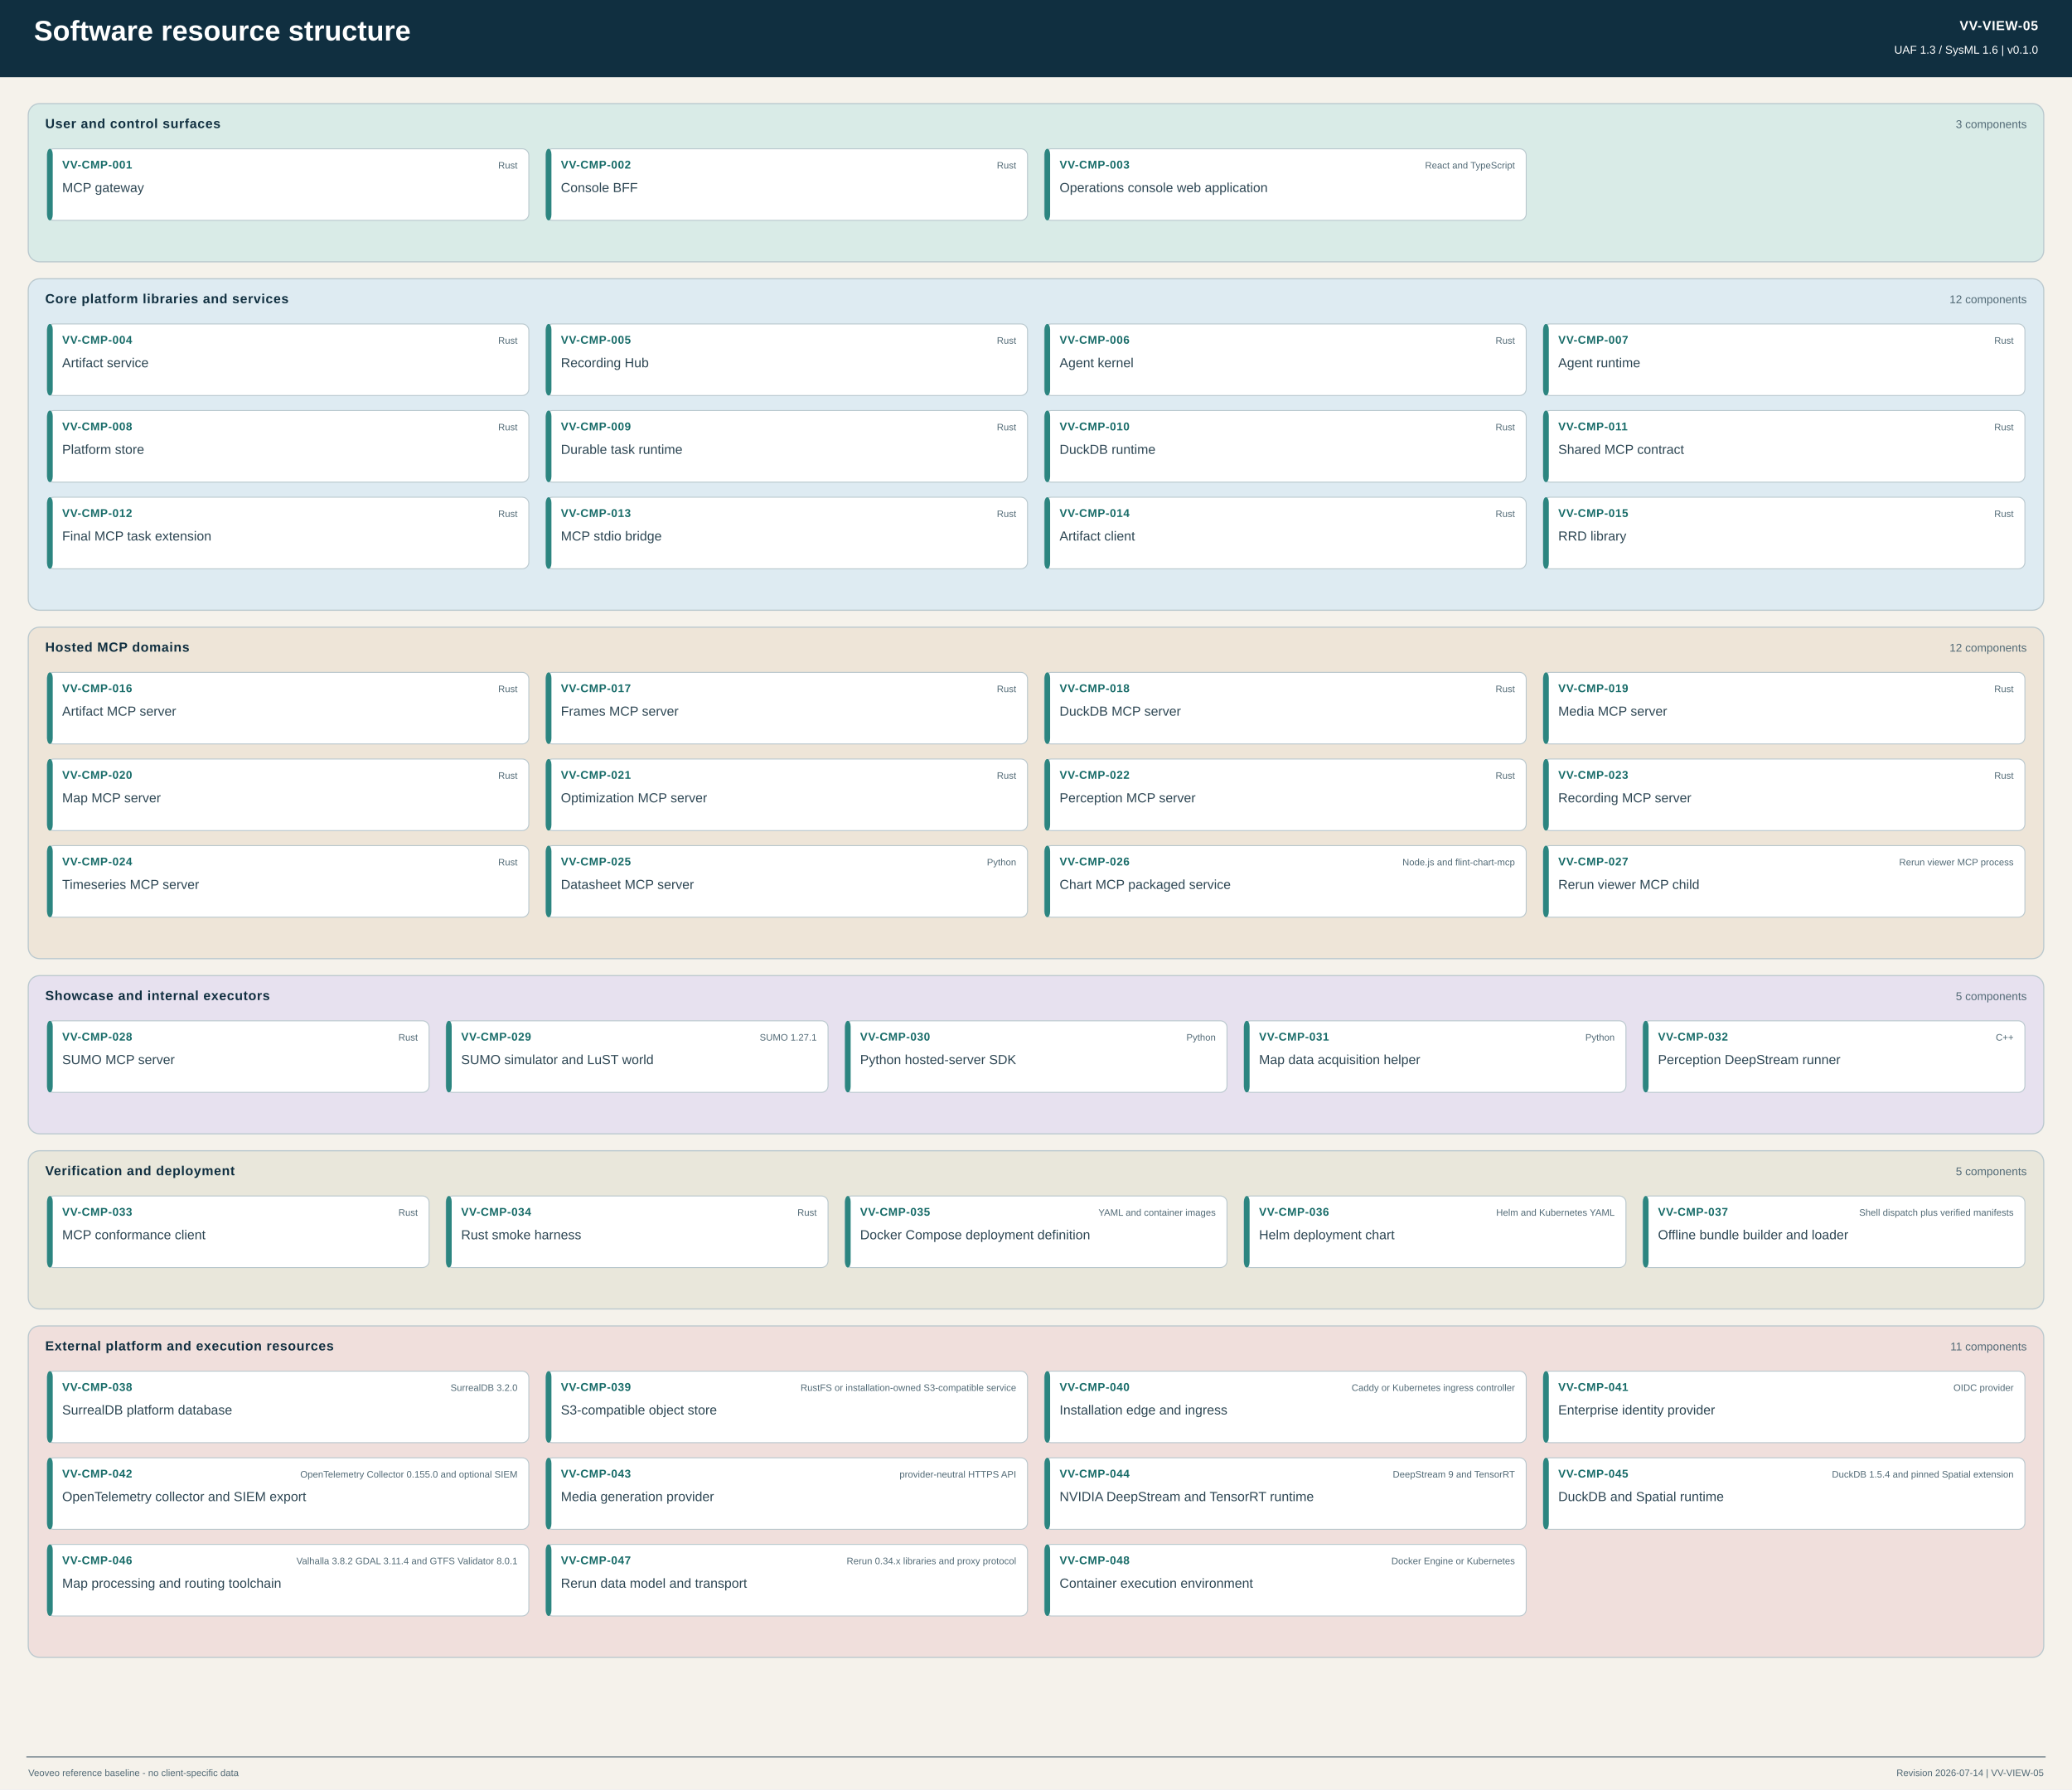
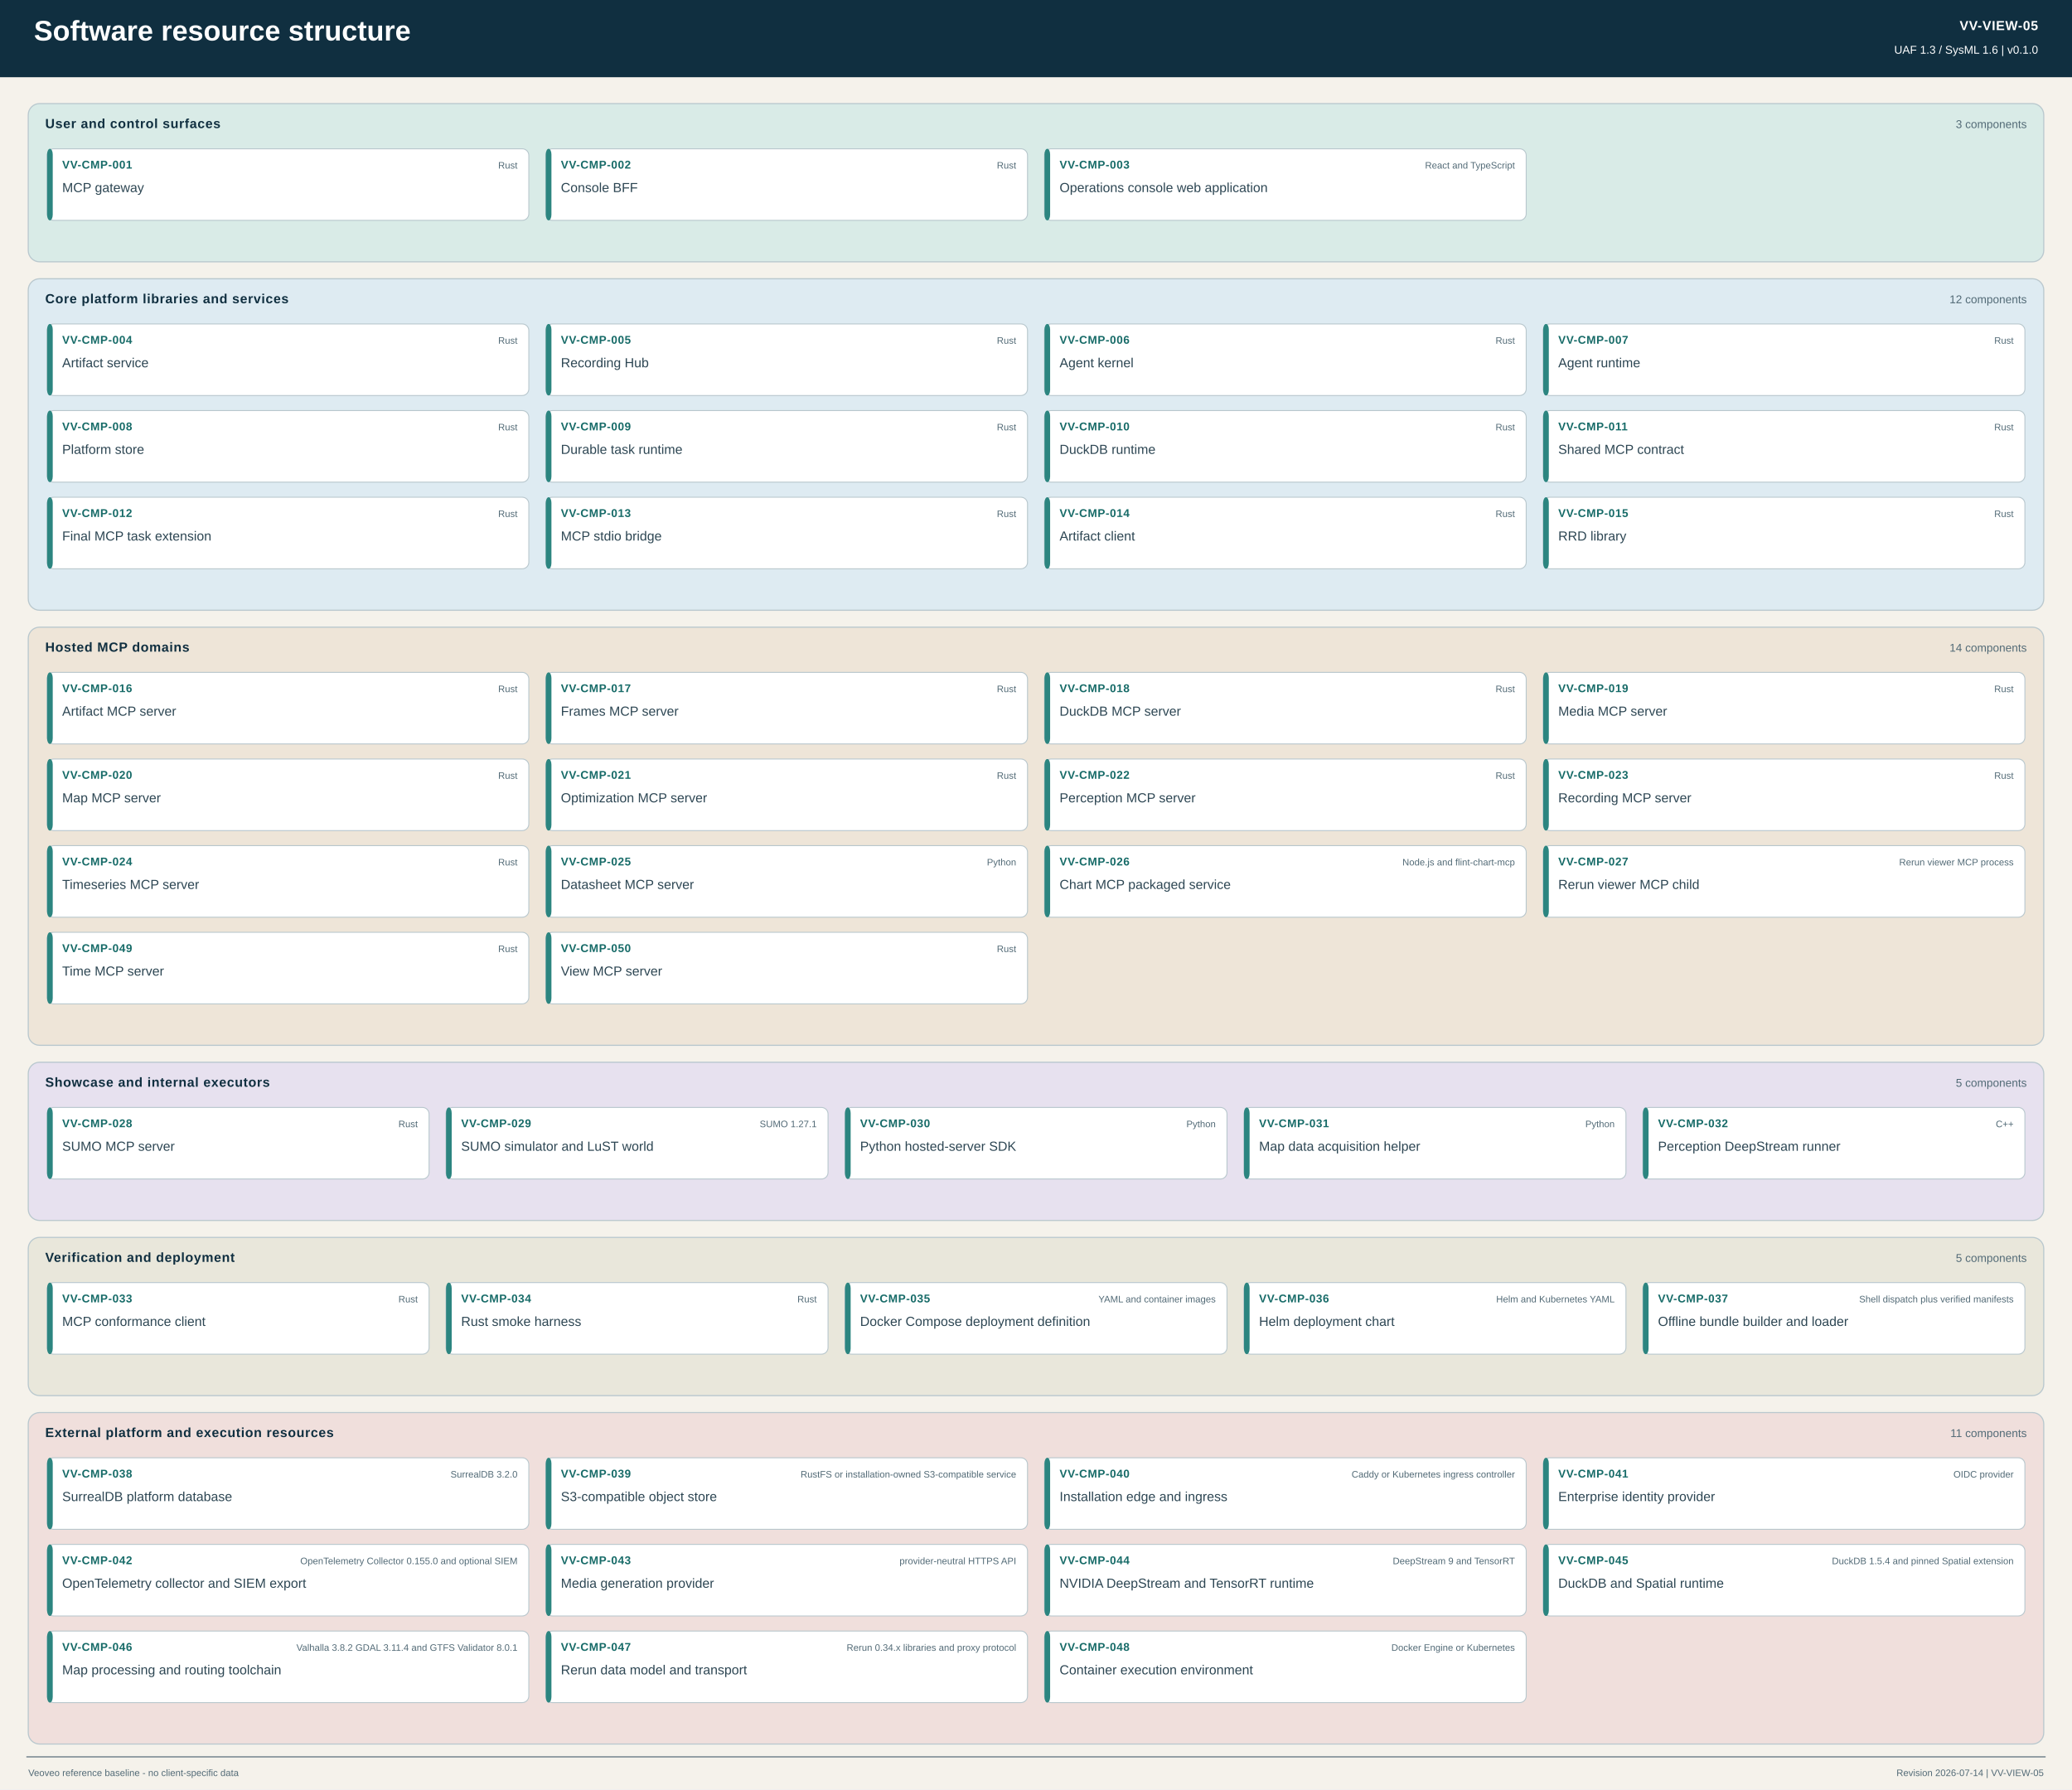
<svg xmlns="http://www.w3.org/2000/svg" viewBox="0 0 2200 1900" width="2200" height="1900" role="img" aria-labelledby="title desc">
  <defs>
    <marker id="arrow" viewBox="0 0 10 10" refX="9" refY="5" markerWidth="7" markerHeight="7" orient="auto-start-reverse">
      <path d="M 0 0 L 10 5 L 0 10 z" fill="#21465b" />
    </marker>
    <marker id="arrow-muted" viewBox="0 0 10 10" refX="9" refY="5" markerWidth="7" markerHeight="7" orient="auto-start-reverse">
      <path d="M 0 0 L 10 5 L 0 10 z" fill="#687983" />
    </marker>
    <filter id="shadow" x="-10%" y="-10%" width="120%" height="130%">
      <feDropShadow dx="0" dy="2" stdDeviation="3" flood-color="#0b2534" flood-opacity="0.12" />
    </filter>
  </defs>
  <style>
.title{font:700 30px Arial,Helvetica,sans-serif;fill:#102f40}.subtitle{font:400 15px Arial,Helvetica,sans-serif;fill:#4d626d}.label{font:700 14px Arial,Helvetica,sans-serif;fill:#102f40;letter-spacing:.04em}.node-title{font:700 17px Arial,Helvetica,sans-serif;fill:#102f40}.node-id{font:700 12px Arial,Helvetica,sans-serif;fill:#176b68;letter-spacing:.04em}.body{font:400 14px Arial,Helvetica,sans-serif;fill:#2d4653}.small{font:400 12px Arial,Helvetica,sans-serif;fill:#526a76}.tiny{font:400 10px Arial,Helvetica,sans-serif;fill:#526a76}.inverse{fill:#ffffff}.edge{stroke:#21465b;stroke-width:2.2;fill:none;marker-end:url(#arrow)}.edge-muted{stroke:#687983;stroke-width:1.6;fill:none;marker-end:url(#arrow-muted)}.edge-dash{stroke:#687983;stroke-width:1.5;stroke-dasharray:7 6;fill:none;marker-end:url(#arrow-muted)}
</style>
  <rect x="0" y="0" width="2200" height="1900" rx="0" fill="#f5f2eb" stroke="none" stroke-width="1" opacity="1" />
  <rect x="0" y="0" width="2200" height="82" rx="0" fill="#102f40" stroke="none" stroke-width="1" opacity="1" />
  <text x="36" y="43" class="title inverse" text-anchor="start">Software resource structure</text>
  <text x="2164" y="32" class="label inverse" text-anchor="end">VV-VIEW-05</text>
  <text x="2164" y="57" class="small inverse" text-anchor="end">UAF 1.3 / SysML 1.6 | v0.1.0</text>
  <rect x="30" y="110" width="2140" height="168" rx="12" fill="#d9ebe7" stroke="#b9c8ce" stroke-width="1.2" opacity="1" />
  <text x="48" y="136" class="label" text-anchor="start">User and control surfaces</text>
  <text x="2152" y="136" class="small" text-anchor="end">3 components</text>
  <rect x="50.0" y="158" width="511.5" height="76" rx="7" fill="#ffffff" stroke="#b8c7cd" stroke-width="1" opacity="1" />
  <rect x="50.0" y="158" width="6" height="76" rx="6" fill="#2c8580" stroke="none" stroke-width="1" opacity="1" />
  <text x="66.0" y="179" class="node-id" text-anchor="start">VV-CMP-001</text>
  <text x="66.0" y="204" class="body" text-anchor="start">
    <tspan x="66.0" dy="0">MCP gateway</tspan>
  </text>
  <text x="549.5" y="179" class="tiny" text-anchor="end">Rust</text>
  <rect x="579.5" y="158" width="511.5" height="76" rx="7" fill="#ffffff" stroke="#b8c7cd" stroke-width="1" opacity="1" />
  <rect x="579.5" y="158" width="6" height="76" rx="6" fill="#2c8580" stroke="none" stroke-width="1" opacity="1" />
  <text x="595.5" y="179" class="node-id" text-anchor="start">VV-CMP-002</text>
  <text x="595.5" y="204" class="body" text-anchor="start">
    <tspan x="595.5" dy="0">Console BFF</tspan>
  </text>
  <text x="1079.0" y="179" class="tiny" text-anchor="end">Rust</text>
  <rect x="1109.0" y="158" width="511.5" height="76" rx="7" fill="#ffffff" stroke="#b8c7cd" stroke-width="1" opacity="1" />
  <rect x="1109.0" y="158" width="6" height="76" rx="6" fill="#2c8580" stroke="none" stroke-width="1" opacity="1" />
  <text x="1125.0" y="179" class="node-id" text-anchor="start">VV-CMP-003</text>
  <text x="1125.0" y="204" class="body" text-anchor="start">
    <tspan x="1125.0" dy="0">Operations console web application</tspan>
  </text>
  <text x="1608.5" y="179" class="tiny" text-anchor="end">React and TypeScript</text>
  <rect x="30" y="296" width="2140" height="352" rx="12" fill="#deebf2" stroke="#b9c8ce" stroke-width="1.2" opacity="1" />
  <text x="48" y="322" class="label" text-anchor="start">Core platform libraries and services</text>
  <text x="2152" y="322" class="small" text-anchor="end">12 components</text>
  <rect x="50.0" y="344" width="511.5" height="76" rx="7" fill="#ffffff" stroke="#b8c7cd" stroke-width="1" opacity="1" />
  <rect x="50.0" y="344" width="6" height="76" rx="6" fill="#2c8580" stroke="none" stroke-width="1" opacity="1" />
  <text x="66.0" y="365" class="node-id" text-anchor="start">VV-CMP-004</text>
  <text x="66.0" y="390" class="body" text-anchor="start">
    <tspan x="66.0" dy="0">Artifact service</tspan>
  </text>
  <text x="549.5" y="365" class="tiny" text-anchor="end">Rust</text>
  <rect x="579.5" y="344" width="511.5" height="76" rx="7" fill="#ffffff" stroke="#b8c7cd" stroke-width="1" opacity="1" />
  <rect x="579.5" y="344" width="6" height="76" rx="6" fill="#2c8580" stroke="none" stroke-width="1" opacity="1" />
  <text x="595.5" y="365" class="node-id" text-anchor="start">VV-CMP-005</text>
  <text x="595.5" y="390" class="body" text-anchor="start">
    <tspan x="595.5" dy="0">Recording Hub</tspan>
  </text>
  <text x="1079.0" y="365" class="tiny" text-anchor="end">Rust</text>
  <rect x="1109.0" y="344" width="511.5" height="76" rx="7" fill="#ffffff" stroke="#b8c7cd" stroke-width="1" opacity="1" />
  <rect x="1109.0" y="344" width="6" height="76" rx="6" fill="#2c8580" stroke="none" stroke-width="1" opacity="1" />
  <text x="1125.0" y="365" class="node-id" text-anchor="start">VV-CMP-006</text>
  <text x="1125.0" y="390" class="body" text-anchor="start">
    <tspan x="1125.0" dy="0">Agent kernel</tspan>
  </text>
  <text x="1608.5" y="365" class="tiny" text-anchor="end">Rust</text>
  <rect x="1638.5" y="344" width="511.5" height="76" rx="7" fill="#ffffff" stroke="#b8c7cd" stroke-width="1" opacity="1" />
  <rect x="1638.5" y="344" width="6" height="76" rx="6" fill="#2c8580" stroke="none" stroke-width="1" opacity="1" />
  <text x="1654.5" y="365" class="node-id" text-anchor="start">VV-CMP-007</text>
  <text x="1654.5" y="390" class="body" text-anchor="start">
    <tspan x="1654.5" dy="0">Agent runtime</tspan>
  </text>
  <text x="2138.0" y="365" class="tiny" text-anchor="end">Rust</text>
  <rect x="50.0" y="436" width="511.5" height="76" rx="7" fill="#ffffff" stroke="#b8c7cd" stroke-width="1" opacity="1" />
  <rect x="50.0" y="436" width="6" height="76" rx="6" fill="#2c8580" stroke="none" stroke-width="1" opacity="1" />
  <text x="66.0" y="457" class="node-id" text-anchor="start">VV-CMP-008</text>
  <text x="66.0" y="482" class="body" text-anchor="start">
    <tspan x="66.0" dy="0">Platform store</tspan>
  </text>
  <text x="549.5" y="457" class="tiny" text-anchor="end">Rust</text>
  <rect x="579.5" y="436" width="511.5" height="76" rx="7" fill="#ffffff" stroke="#b8c7cd" stroke-width="1" opacity="1" />
  <rect x="579.5" y="436" width="6" height="76" rx="6" fill="#2c8580" stroke="none" stroke-width="1" opacity="1" />
  <text x="595.5" y="457" class="node-id" text-anchor="start">VV-CMP-009</text>
  <text x="595.5" y="482" class="body" text-anchor="start">
    <tspan x="595.5" dy="0">Durable task runtime</tspan>
  </text>
  <text x="1079.0" y="457" class="tiny" text-anchor="end">Rust</text>
  <rect x="1109.0" y="436" width="511.5" height="76" rx="7" fill="#ffffff" stroke="#b8c7cd" stroke-width="1" opacity="1" />
  <rect x="1109.0" y="436" width="6" height="76" rx="6" fill="#2c8580" stroke="none" stroke-width="1" opacity="1" />
  <text x="1125.0" y="457" class="node-id" text-anchor="start">VV-CMP-010</text>
  <text x="1125.0" y="482" class="body" text-anchor="start">
    <tspan x="1125.0" dy="0">DuckDB runtime</tspan>
  </text>
  <text x="1608.5" y="457" class="tiny" text-anchor="end">Rust</text>
  <rect x="1638.5" y="436" width="511.5" height="76" rx="7" fill="#ffffff" stroke="#b8c7cd" stroke-width="1" opacity="1" />
  <rect x="1638.5" y="436" width="6" height="76" rx="6" fill="#2c8580" stroke="none" stroke-width="1" opacity="1" />
  <text x="1654.5" y="457" class="node-id" text-anchor="start">VV-CMP-011</text>
  <text x="1654.5" y="482" class="body" text-anchor="start">
    <tspan x="1654.5" dy="0">Shared MCP contract</tspan>
  </text>
  <text x="2138.0" y="457" class="tiny" text-anchor="end">Rust</text>
  <rect x="50.0" y="528" width="511.5" height="76" rx="7" fill="#ffffff" stroke="#b8c7cd" stroke-width="1" opacity="1" />
  <rect x="50.0" y="528" width="6" height="76" rx="6" fill="#2c8580" stroke="none" stroke-width="1" opacity="1" />
  <text x="66.0" y="549" class="node-id" text-anchor="start">VV-CMP-012</text>
  <text x="66.0" y="574" class="body" text-anchor="start">
    <tspan x="66.0" dy="0">Final MCP task extension</tspan>
  </text>
  <text x="549.5" y="549" class="tiny" text-anchor="end">Rust</text>
  <rect x="579.5" y="528" width="511.5" height="76" rx="7" fill="#ffffff" stroke="#b8c7cd" stroke-width="1" opacity="1" />
  <rect x="579.5" y="528" width="6" height="76" rx="6" fill="#2c8580" stroke="none" stroke-width="1" opacity="1" />
  <text x="595.5" y="549" class="node-id" text-anchor="start">VV-CMP-013</text>
  <text x="595.5" y="574" class="body" text-anchor="start">
    <tspan x="595.5" dy="0">MCP stdio bridge</tspan>
  </text>
  <text x="1079.0" y="549" class="tiny" text-anchor="end">Rust</text>
  <rect x="1109.0" y="528" width="511.5" height="76" rx="7" fill="#ffffff" stroke="#b8c7cd" stroke-width="1" opacity="1" />
  <rect x="1109.0" y="528" width="6" height="76" rx="6" fill="#2c8580" stroke="none" stroke-width="1" opacity="1" />
  <text x="1125.0" y="549" class="node-id" text-anchor="start">VV-CMP-014</text>
  <text x="1125.0" y="574" class="body" text-anchor="start">
    <tspan x="1125.0" dy="0">Artifact client</tspan>
  </text>
  <text x="1608.5" y="549" class="tiny" text-anchor="end">Rust</text>
  <rect x="1638.5" y="528" width="511.5" height="76" rx="7" fill="#ffffff" stroke="#b8c7cd" stroke-width="1" opacity="1" />
  <rect x="1638.5" y="528" width="6" height="76" rx="6" fill="#2c8580" stroke="none" stroke-width="1" opacity="1" />
  <text x="1654.5" y="549" class="node-id" text-anchor="start">VV-CMP-015</text>
  <text x="1654.5" y="574" class="body" text-anchor="start">
    <tspan x="1654.5" dy="0">RRD library</tspan>
  </text>
  <text x="2138.0" y="549" class="tiny" text-anchor="end">Rust</text>
-   <rect x="30" y="666" width="2140" height="352" rx="12" fill="#eee5d8" stroke="#b9c8ce" stroke-width="1.2" opacity="1" />
+   <rect x="30" y="666" width="2140" height="444" rx="12" fill="#eee5d8" stroke="#b9c8ce" stroke-width="1.2" opacity="1" />
  <text x="48" y="692" class="label" text-anchor="start">Hosted MCP domains</text>
-   <text x="2152" y="692" class="small" text-anchor="end">12 components</text>
+   <text x="2152" y="692" class="small" text-anchor="end">14 components</text>
  <rect x="50.0" y="714" width="511.5" height="76" rx="7" fill="#ffffff" stroke="#b8c7cd" stroke-width="1" opacity="1" />
  <rect x="50.0" y="714" width="6" height="76" rx="6" fill="#2c8580" stroke="none" stroke-width="1" opacity="1" />
  <text x="66.0" y="735" class="node-id" text-anchor="start">VV-CMP-016</text>
  <text x="66.0" y="760" class="body" text-anchor="start">
    <tspan x="66.0" dy="0">Artifact MCP server</tspan>
  </text>
  <text x="549.5" y="735" class="tiny" text-anchor="end">Rust</text>
  <rect x="579.5" y="714" width="511.5" height="76" rx="7" fill="#ffffff" stroke="#b8c7cd" stroke-width="1" opacity="1" />
  <rect x="579.5" y="714" width="6" height="76" rx="6" fill="#2c8580" stroke="none" stroke-width="1" opacity="1" />
  <text x="595.5" y="735" class="node-id" text-anchor="start">VV-CMP-017</text>
  <text x="595.5" y="760" class="body" text-anchor="start">
    <tspan x="595.5" dy="0">Frames MCP server</tspan>
  </text>
  <text x="1079.0" y="735" class="tiny" text-anchor="end">Rust</text>
  <rect x="1109.0" y="714" width="511.5" height="76" rx="7" fill="#ffffff" stroke="#b8c7cd" stroke-width="1" opacity="1" />
  <rect x="1109.0" y="714" width="6" height="76" rx="6" fill="#2c8580" stroke="none" stroke-width="1" opacity="1" />
  <text x="1125.0" y="735" class="node-id" text-anchor="start">VV-CMP-018</text>
  <text x="1125.0" y="760" class="body" text-anchor="start">
    <tspan x="1125.0" dy="0">DuckDB MCP server</tspan>
  </text>
  <text x="1608.5" y="735" class="tiny" text-anchor="end">Rust</text>
  <rect x="1638.5" y="714" width="511.5" height="76" rx="7" fill="#ffffff" stroke="#b8c7cd" stroke-width="1" opacity="1" />
  <rect x="1638.5" y="714" width="6" height="76" rx="6" fill="#2c8580" stroke="none" stroke-width="1" opacity="1" />
  <text x="1654.5" y="735" class="node-id" text-anchor="start">VV-CMP-019</text>
  <text x="1654.5" y="760" class="body" text-anchor="start">
    <tspan x="1654.5" dy="0">Media MCP server</tspan>
  </text>
  <text x="2138.0" y="735" class="tiny" text-anchor="end">Rust</text>
  <rect x="50.0" y="806" width="511.5" height="76" rx="7" fill="#ffffff" stroke="#b8c7cd" stroke-width="1" opacity="1" />
  <rect x="50.0" y="806" width="6" height="76" rx="6" fill="#2c8580" stroke="none" stroke-width="1" opacity="1" />
  <text x="66.0" y="827" class="node-id" text-anchor="start">VV-CMP-020</text>
  <text x="66.0" y="852" class="body" text-anchor="start">
    <tspan x="66.0" dy="0">Map MCP server</tspan>
  </text>
  <text x="549.5" y="827" class="tiny" text-anchor="end">Rust</text>
  <rect x="579.5" y="806" width="511.5" height="76" rx="7" fill="#ffffff" stroke="#b8c7cd" stroke-width="1" opacity="1" />
  <rect x="579.5" y="806" width="6" height="76" rx="6" fill="#2c8580" stroke="none" stroke-width="1" opacity="1" />
  <text x="595.5" y="827" class="node-id" text-anchor="start">VV-CMP-021</text>
  <text x="595.5" y="852" class="body" text-anchor="start">
    <tspan x="595.5" dy="0">Optimization MCP server</tspan>
  </text>
  <text x="1079.0" y="827" class="tiny" text-anchor="end">Rust</text>
  <rect x="1109.0" y="806" width="511.5" height="76" rx="7" fill="#ffffff" stroke="#b8c7cd" stroke-width="1" opacity="1" />
  <rect x="1109.0" y="806" width="6" height="76" rx="6" fill="#2c8580" stroke="none" stroke-width="1" opacity="1" />
  <text x="1125.0" y="827" class="node-id" text-anchor="start">VV-CMP-022</text>
  <text x="1125.0" y="852" class="body" text-anchor="start">
    <tspan x="1125.0" dy="0">Perception MCP server</tspan>
  </text>
  <text x="1608.5" y="827" class="tiny" text-anchor="end">Rust</text>
  <rect x="1638.5" y="806" width="511.5" height="76" rx="7" fill="#ffffff" stroke="#b8c7cd" stroke-width="1" opacity="1" />
  <rect x="1638.5" y="806" width="6" height="76" rx="6" fill="#2c8580" stroke="none" stroke-width="1" opacity="1" />
  <text x="1654.5" y="827" class="node-id" text-anchor="start">VV-CMP-023</text>
  <text x="1654.5" y="852" class="body" text-anchor="start">
    <tspan x="1654.5" dy="0">Recording MCP server</tspan>
  </text>
  <text x="2138.0" y="827" class="tiny" text-anchor="end">Rust</text>
  <rect x="50.0" y="898" width="511.5" height="76" rx="7" fill="#ffffff" stroke="#b8c7cd" stroke-width="1" opacity="1" />
  <rect x="50.0" y="898" width="6" height="76" rx="6" fill="#2c8580" stroke="none" stroke-width="1" opacity="1" />
  <text x="66.0" y="919" class="node-id" text-anchor="start">VV-CMP-024</text>
  <text x="66.0" y="944" class="body" text-anchor="start">
    <tspan x="66.0" dy="0">Timeseries MCP server</tspan>
  </text>
  <text x="549.5" y="919" class="tiny" text-anchor="end">Rust</text>
  <rect x="579.5" y="898" width="511.5" height="76" rx="7" fill="#ffffff" stroke="#b8c7cd" stroke-width="1" opacity="1" />
  <rect x="579.5" y="898" width="6" height="76" rx="6" fill="#2c8580" stroke="none" stroke-width="1" opacity="1" />
  <text x="595.5" y="919" class="node-id" text-anchor="start">VV-CMP-025</text>
  <text x="595.5" y="944" class="body" text-anchor="start">
    <tspan x="595.5" dy="0">Datasheet MCP server</tspan>
  </text>
  <text x="1079.0" y="919" class="tiny" text-anchor="end">Python</text>
  <rect x="1109.0" y="898" width="511.5" height="76" rx="7" fill="#ffffff" stroke="#b8c7cd" stroke-width="1" opacity="1" />
  <rect x="1109.0" y="898" width="6" height="76" rx="6" fill="#2c8580" stroke="none" stroke-width="1" opacity="1" />
  <text x="1125.0" y="919" class="node-id" text-anchor="start">VV-CMP-026</text>
  <text x="1125.0" y="944" class="body" text-anchor="start">
    <tspan x="1125.0" dy="0">Chart MCP packaged service</tspan>
  </text>
  <text x="1608.5" y="919" class="tiny" text-anchor="end">Node.js and flint-chart-mcp</text>
  <rect x="1638.5" y="898" width="511.5" height="76" rx="7" fill="#ffffff" stroke="#b8c7cd" stroke-width="1" opacity="1" />
  <rect x="1638.5" y="898" width="6" height="76" rx="6" fill="#2c8580" stroke="none" stroke-width="1" opacity="1" />
  <text x="1654.5" y="919" class="node-id" text-anchor="start">VV-CMP-027</text>
  <text x="1654.5" y="944" class="body" text-anchor="start">
    <tspan x="1654.5" dy="0">Rerun viewer MCP child</tspan>
  </text>
  <text x="2138.0" y="919" class="tiny" text-anchor="end">Rerun viewer MCP process</text>
-   <rect x="30" y="1036" width="2140" height="168" rx="12" fill="#e7e1ef" stroke="#b9c8ce" stroke-width="1.2" opacity="1" />
-   <text x="48" y="1062" class="label" text-anchor="start">Showcase and internal executors</text>
-   <text x="2152" y="1062" class="small" text-anchor="end">5 components</text>
-   <rect x="50.0" y="1084" width="405.6" height="76" rx="7" fill="#ffffff" stroke="#b8c7cd" stroke-width="1" opacity="1" />
-   <rect x="50.0" y="1084" width="6" height="76" rx="6" fill="#2c8580" stroke="none" stroke-width="1" opacity="1" />
-   <text x="66.0" y="1105" class="node-id" text-anchor="start">VV-CMP-028</text>
-   <text x="66.0" y="1130" class="body" text-anchor="start">
+   <rect x="50.0" y="990" width="511.5" height="76" rx="7" fill="#ffffff" stroke="#b8c7cd" stroke-width="1" opacity="1" />
+   <rect x="50.0" y="990" width="6" height="76" rx="6" fill="#2c8580" stroke="none" stroke-width="1" opacity="1" />
+   <text x="66.0" y="1011" class="node-id" text-anchor="start">VV-CMP-049</text>
+   <text x="66.0" y="1036" class="body" text-anchor="start">
+     <tspan x="66.0" dy="0">Time MCP server</tspan>
+   </text>
+   <text x="549.5" y="1011" class="tiny" text-anchor="end">Rust</text>
+   <rect x="579.5" y="990" width="511.5" height="76" rx="7" fill="#ffffff" stroke="#b8c7cd" stroke-width="1" opacity="1" />
+   <rect x="579.5" y="990" width="6" height="76" rx="6" fill="#2c8580" stroke="none" stroke-width="1" opacity="1" />
+   <text x="595.5" y="1011" class="node-id" text-anchor="start">VV-CMP-050</text>
+   <text x="595.5" y="1036" class="body" text-anchor="start">
+     <tspan x="595.5" dy="0">View MCP server</tspan>
+   </text>
+   <text x="1079.0" y="1011" class="tiny" text-anchor="end">Rust</text>
+   <rect x="30" y="1128" width="2140" height="168" rx="12" fill="#e7e1ef" stroke="#b9c8ce" stroke-width="1.2" opacity="1" />
+   <text x="48" y="1154" class="label" text-anchor="start">Showcase and internal executors</text>
+   <text x="2152" y="1154" class="small" text-anchor="end">5 components</text>
+   <rect x="50.0" y="1176" width="405.6" height="76" rx="7" fill="#ffffff" stroke="#b8c7cd" stroke-width="1" opacity="1" />
+   <rect x="50.0" y="1176" width="6" height="76" rx="6" fill="#2c8580" stroke="none" stroke-width="1" opacity="1" />
+   <text x="66.0" y="1197" class="node-id" text-anchor="start">VV-CMP-028</text>
+   <text x="66.0" y="1222" class="body" text-anchor="start">
    <tspan x="66.0" dy="0">SUMO MCP server</tspan>
  </text>
-   <text x="443.6" y="1105" class="tiny" text-anchor="end">Rust</text>
-   <rect x="473.6" y="1084" width="405.6" height="76" rx="7" fill="#ffffff" stroke="#b8c7cd" stroke-width="1" opacity="1" />
-   <rect x="473.6" y="1084" width="6" height="76" rx="6" fill="#2c8580" stroke="none" stroke-width="1" opacity="1" />
-   <text x="489.6" y="1105" class="node-id" text-anchor="start">VV-CMP-029</text>
-   <text x="489.6" y="1130" class="body" text-anchor="start">
+   <text x="443.6" y="1197" class="tiny" text-anchor="end">Rust</text>
+   <rect x="473.6" y="1176" width="405.6" height="76" rx="7" fill="#ffffff" stroke="#b8c7cd" stroke-width="1" opacity="1" />
+   <rect x="473.6" y="1176" width="6" height="76" rx="6" fill="#2c8580" stroke="none" stroke-width="1" opacity="1" />
+   <text x="489.6" y="1197" class="node-id" text-anchor="start">VV-CMP-029</text>
+   <text x="489.6" y="1222" class="body" text-anchor="start">
    <tspan x="489.6" dy="0">SUMO simulator and LuST world</tspan>
  </text>
-   <text x="867.2" y="1105" class="tiny" text-anchor="end">SUMO 1.27.1</text>
-   <rect x="897.2" y="1084" width="405.6" height="76" rx="7" fill="#ffffff" stroke="#b8c7cd" stroke-width="1" opacity="1" />
-   <rect x="897.2" y="1084" width="6" height="76" rx="6" fill="#2c8580" stroke="none" stroke-width="1" opacity="1" />
-   <text x="913.2" y="1105" class="node-id" text-anchor="start">VV-CMP-030</text>
-   <text x="913.2" y="1130" class="body" text-anchor="start">
+   <text x="867.2" y="1197" class="tiny" text-anchor="end">SUMO 1.27.1</text>
+   <rect x="897.2" y="1176" width="405.6" height="76" rx="7" fill="#ffffff" stroke="#b8c7cd" stroke-width="1" opacity="1" />
+   <rect x="897.2" y="1176" width="6" height="76" rx="6" fill="#2c8580" stroke="none" stroke-width="1" opacity="1" />
+   <text x="913.2" y="1197" class="node-id" text-anchor="start">VV-CMP-030</text>
+   <text x="913.2" y="1222" class="body" text-anchor="start">
    <tspan x="913.2" dy="0">Python hosted-server SDK</tspan>
  </text>
-   <text x="1290.8" y="1105" class="tiny" text-anchor="end">Python</text>
-   <rect x="1320.8" y="1084" width="405.6" height="76" rx="7" fill="#ffffff" stroke="#b8c7cd" stroke-width="1" opacity="1" />
-   <rect x="1320.8" y="1084" width="6" height="76" rx="6" fill="#2c8580" stroke="none" stroke-width="1" opacity="1" />
-   <text x="1336.8" y="1105" class="node-id" text-anchor="start">VV-CMP-031</text>
-   <text x="1336.8" y="1130" class="body" text-anchor="start">
+   <text x="1290.8" y="1197" class="tiny" text-anchor="end">Python</text>
+   <rect x="1320.8" y="1176" width="405.6" height="76" rx="7" fill="#ffffff" stroke="#b8c7cd" stroke-width="1" opacity="1" />
+   <rect x="1320.8" y="1176" width="6" height="76" rx="6" fill="#2c8580" stroke="none" stroke-width="1" opacity="1" />
+   <text x="1336.8" y="1197" class="node-id" text-anchor="start">VV-CMP-031</text>
+   <text x="1336.8" y="1222" class="body" text-anchor="start">
    <tspan x="1336.8" dy="0">Map data acquisition helper</tspan>
  </text>
-   <text x="1714.4" y="1105" class="tiny" text-anchor="end">Python</text>
-   <rect x="1744.4" y="1084" width="405.6" height="76" rx="7" fill="#ffffff" stroke="#b8c7cd" stroke-width="1" opacity="1" />
-   <rect x="1744.4" y="1084" width="6" height="76" rx="6" fill="#2c8580" stroke="none" stroke-width="1" opacity="1" />
-   <text x="1760.4" y="1105" class="node-id" text-anchor="start">VV-CMP-032</text>
-   <text x="1760.4" y="1130" class="body" text-anchor="start">
+   <text x="1714.4" y="1197" class="tiny" text-anchor="end">Python</text>
+   <rect x="1744.4" y="1176" width="405.6" height="76" rx="7" fill="#ffffff" stroke="#b8c7cd" stroke-width="1" opacity="1" />
+   <rect x="1744.4" y="1176" width="6" height="76" rx="6" fill="#2c8580" stroke="none" stroke-width="1" opacity="1" />
+   <text x="1760.4" y="1197" class="node-id" text-anchor="start">VV-CMP-032</text>
+   <text x="1760.4" y="1222" class="body" text-anchor="start">
    <tspan x="1760.4" dy="0">Perception DeepStream runner</tspan>
  </text>
-   <text x="2138.0" y="1105" class="tiny" text-anchor="end">C++</text>
-   <rect x="30" y="1222" width="2140" height="168" rx="12" fill="#e9e7db" stroke="#b9c8ce" stroke-width="1.2" opacity="1" />
-   <text x="48" y="1248" class="label" text-anchor="start">Verification and deployment</text>
-   <text x="2152" y="1248" class="small" text-anchor="end">5 components</text>
-   <rect x="50.0" y="1270" width="405.6" height="76" rx="7" fill="#ffffff" stroke="#b8c7cd" stroke-width="1" opacity="1" />
-   <rect x="50.0" y="1270" width="6" height="76" rx="6" fill="#2c8580" stroke="none" stroke-width="1" opacity="1" />
-   <text x="66.0" y="1291" class="node-id" text-anchor="start">VV-CMP-033</text>
-   <text x="66.0" y="1316" class="body" text-anchor="start">
+   <text x="2138.0" y="1197" class="tiny" text-anchor="end">C++</text>
+   <rect x="30" y="1314" width="2140" height="168" rx="12" fill="#e9e7db" stroke="#b9c8ce" stroke-width="1.2" opacity="1" />
+   <text x="48" y="1340" class="label" text-anchor="start">Verification and deployment</text>
+   <text x="2152" y="1340" class="small" text-anchor="end">5 components</text>
+   <rect x="50.0" y="1362" width="405.6" height="76" rx="7" fill="#ffffff" stroke="#b8c7cd" stroke-width="1" opacity="1" />
+   <rect x="50.0" y="1362" width="6" height="76" rx="6" fill="#2c8580" stroke="none" stroke-width="1" opacity="1" />
+   <text x="66.0" y="1383" class="node-id" text-anchor="start">VV-CMP-033</text>
+   <text x="66.0" y="1408" class="body" text-anchor="start">
    <tspan x="66.0" dy="0">MCP conformance client</tspan>
  </text>
-   <text x="443.6" y="1291" class="tiny" text-anchor="end">Rust</text>
-   <rect x="473.6" y="1270" width="405.6" height="76" rx="7" fill="#ffffff" stroke="#b8c7cd" stroke-width="1" opacity="1" />
-   <rect x="473.6" y="1270" width="6" height="76" rx="6" fill="#2c8580" stroke="none" stroke-width="1" opacity="1" />
-   <text x="489.6" y="1291" class="node-id" text-anchor="start">VV-CMP-034</text>
-   <text x="489.6" y="1316" class="body" text-anchor="start">
+   <text x="443.6" y="1383" class="tiny" text-anchor="end">Rust</text>
+   <rect x="473.6" y="1362" width="405.6" height="76" rx="7" fill="#ffffff" stroke="#b8c7cd" stroke-width="1" opacity="1" />
+   <rect x="473.6" y="1362" width="6" height="76" rx="6" fill="#2c8580" stroke="none" stroke-width="1" opacity="1" />
+   <text x="489.6" y="1383" class="node-id" text-anchor="start">VV-CMP-034</text>
+   <text x="489.6" y="1408" class="body" text-anchor="start">
    <tspan x="489.6" dy="0">Rust smoke harness</tspan>
  </text>
-   <text x="867.2" y="1291" class="tiny" text-anchor="end">Rust</text>
-   <rect x="897.2" y="1270" width="405.6" height="76" rx="7" fill="#ffffff" stroke="#b8c7cd" stroke-width="1" opacity="1" />
-   <rect x="897.2" y="1270" width="6" height="76" rx="6" fill="#2c8580" stroke="none" stroke-width="1" opacity="1" />
-   <text x="913.2" y="1291" class="node-id" text-anchor="start">VV-CMP-035</text>
-   <text x="913.2" y="1316" class="body" text-anchor="start">
+   <text x="867.2" y="1383" class="tiny" text-anchor="end">Rust</text>
+   <rect x="897.2" y="1362" width="405.6" height="76" rx="7" fill="#ffffff" stroke="#b8c7cd" stroke-width="1" opacity="1" />
+   <rect x="897.2" y="1362" width="6" height="76" rx="6" fill="#2c8580" stroke="none" stroke-width="1" opacity="1" />
+   <text x="913.2" y="1383" class="node-id" text-anchor="start">VV-CMP-035</text>
+   <text x="913.2" y="1408" class="body" text-anchor="start">
    <tspan x="913.2" dy="0">Docker Compose deployment definition</tspan>
  </text>
-   <text x="1290.8" y="1291" class="tiny" text-anchor="end">YAML and container images</text>
-   <rect x="1320.8" y="1270" width="405.6" height="76" rx="7" fill="#ffffff" stroke="#b8c7cd" stroke-width="1" opacity="1" />
-   <rect x="1320.8" y="1270" width="6" height="76" rx="6" fill="#2c8580" stroke="none" stroke-width="1" opacity="1" />
-   <text x="1336.8" y="1291" class="node-id" text-anchor="start">VV-CMP-036</text>
-   <text x="1336.8" y="1316" class="body" text-anchor="start">
+   <text x="1290.8" y="1383" class="tiny" text-anchor="end">YAML and container images</text>
+   <rect x="1320.8" y="1362" width="405.6" height="76" rx="7" fill="#ffffff" stroke="#b8c7cd" stroke-width="1" opacity="1" />
+   <rect x="1320.8" y="1362" width="6" height="76" rx="6" fill="#2c8580" stroke="none" stroke-width="1" opacity="1" />
+   <text x="1336.8" y="1383" class="node-id" text-anchor="start">VV-CMP-036</text>
+   <text x="1336.8" y="1408" class="body" text-anchor="start">
    <tspan x="1336.8" dy="0">Helm deployment chart</tspan>
  </text>
-   <text x="1714.4" y="1291" class="tiny" text-anchor="end">Helm and Kubernetes YAML</text>
-   <rect x="1744.4" y="1270" width="405.6" height="76" rx="7" fill="#ffffff" stroke="#b8c7cd" stroke-width="1" opacity="1" />
-   <rect x="1744.4" y="1270" width="6" height="76" rx="6" fill="#2c8580" stroke="none" stroke-width="1" opacity="1" />
-   <text x="1760.4" y="1291" class="node-id" text-anchor="start">VV-CMP-037</text>
-   <text x="1760.4" y="1316" class="body" text-anchor="start">
+   <text x="1714.4" y="1383" class="tiny" text-anchor="end">Helm and Kubernetes YAML</text>
+   <rect x="1744.4" y="1362" width="405.6" height="76" rx="7" fill="#ffffff" stroke="#b8c7cd" stroke-width="1" opacity="1" />
+   <rect x="1744.4" y="1362" width="6" height="76" rx="6" fill="#2c8580" stroke="none" stroke-width="1" opacity="1" />
+   <text x="1760.4" y="1383" class="node-id" text-anchor="start">VV-CMP-037</text>
+   <text x="1760.4" y="1408" class="body" text-anchor="start">
    <tspan x="1760.4" dy="0">Offline bundle builder and loader</tspan>
  </text>
-   <text x="2138.0" y="1291" class="tiny" text-anchor="end">Shell dispatch plus verified manifests</text>
-   <rect x="30" y="1408" width="2140" height="352" rx="12" fill="#f0dfdc" stroke="#b9c8ce" stroke-width="1.2" opacity="1" />
-   <text x="48" y="1434" class="label" text-anchor="start">External platform and execution resources</text>
-   <text x="2152" y="1434" class="small" text-anchor="end">11 components</text>
-   <rect x="50.0" y="1456" width="511.5" height="76" rx="7" fill="#ffffff" stroke="#b8c7cd" stroke-width="1" opacity="1" />
-   <rect x="50.0" y="1456" width="6" height="76" rx="6" fill="#2c8580" stroke="none" stroke-width="1" opacity="1" />
-   <text x="66.0" y="1477" class="node-id" text-anchor="start">VV-CMP-038</text>
-   <text x="66.0" y="1502" class="body" text-anchor="start">
-     <tspan x="66.0" dy="0">SurrealDB platform database</tspan>
-   </text>
-   <text x="549.5" y="1477" class="tiny" text-anchor="end">SurrealDB 3.2.0</text>
-   <rect x="579.5" y="1456" width="511.5" height="76" rx="7" fill="#ffffff" stroke="#b8c7cd" stroke-width="1" opacity="1" />
-   <rect x="579.5" y="1456" width="6" height="76" rx="6" fill="#2c8580" stroke="none" stroke-width="1" opacity="1" />
-   <text x="595.5" y="1477" class="node-id" text-anchor="start">VV-CMP-039</text>
-   <text x="595.5" y="1502" class="body" text-anchor="start">
-     <tspan x="595.5" dy="0">S3-compatible object store</tspan>
-   </text>
-   <text x="1079.0" y="1477" class="tiny" text-anchor="end">RustFS or installation-owned S3-compatible service</text>
-   <rect x="1109.0" y="1456" width="511.5" height="76" rx="7" fill="#ffffff" stroke="#b8c7cd" stroke-width="1" opacity="1" />
-   <rect x="1109.0" y="1456" width="6" height="76" rx="6" fill="#2c8580" stroke="none" stroke-width="1" opacity="1" />
-   <text x="1125.0" y="1477" class="node-id" text-anchor="start">VV-CMP-040</text>
-   <text x="1125.0" y="1502" class="body" text-anchor="start">
-     <tspan x="1125.0" dy="0">Installation edge and ingress</tspan>
-   </text>
-   <text x="1608.5" y="1477" class="tiny" text-anchor="end">Caddy or Kubernetes ingress controller</text>
-   <rect x="1638.5" y="1456" width="511.5" height="76" rx="7" fill="#ffffff" stroke="#b8c7cd" stroke-width="1" opacity="1" />
-   <rect x="1638.5" y="1456" width="6" height="76" rx="6" fill="#2c8580" stroke="none" stroke-width="1" opacity="1" />
-   <text x="1654.5" y="1477" class="node-id" text-anchor="start">VV-CMP-041</text>
-   <text x="1654.5" y="1502" class="body" text-anchor="start">
-     <tspan x="1654.5" dy="0">Enterprise identity provider</tspan>
-   </text>
-   <text x="2138.0" y="1477" class="tiny" text-anchor="end">OIDC provider</text>
+   <text x="2138.0" y="1383" class="tiny" text-anchor="end">Shell dispatch plus verified manifests</text>
+   <rect x="30" y="1500" width="2140" height="352" rx="12" fill="#f0dfdc" stroke="#b9c8ce" stroke-width="1.2" opacity="1" />
+   <text x="48" y="1526" class="label" text-anchor="start">External platform and execution resources</text>
+   <text x="2152" y="1526" class="small" text-anchor="end">11 components</text>
  <rect x="50.0" y="1548" width="511.5" height="76" rx="7" fill="#ffffff" stroke="#b8c7cd" stroke-width="1" opacity="1" />
  <rect x="50.0" y="1548" width="6" height="76" rx="6" fill="#2c8580" stroke="none" stroke-width="1" opacity="1" />
-   <text x="66.0" y="1569" class="node-id" text-anchor="start">VV-CMP-042</text>
+   <text x="66.0" y="1569" class="node-id" text-anchor="start">VV-CMP-038</text>
  <text x="66.0" y="1594" class="body" text-anchor="start">
-     <tspan x="66.0" dy="0">OpenTelemetry collector and SIEM export</tspan>
-   </text>
-   <text x="549.5" y="1569" class="tiny" text-anchor="end">OpenTelemetry Collector 0.155.0 and optional SIEM</text>
+     <tspan x="66.0" dy="0">SurrealDB platform database</tspan>
+   </text>
+   <text x="549.5" y="1569" class="tiny" text-anchor="end">SurrealDB 3.2.0</text>
  <rect x="579.5" y="1548" width="511.5" height="76" rx="7" fill="#ffffff" stroke="#b8c7cd" stroke-width="1" opacity="1" />
  <rect x="579.5" y="1548" width="6" height="76" rx="6" fill="#2c8580" stroke="none" stroke-width="1" opacity="1" />
-   <text x="595.5" y="1569" class="node-id" text-anchor="start">VV-CMP-043</text>
+   <text x="595.5" y="1569" class="node-id" text-anchor="start">VV-CMP-039</text>
  <text x="595.5" y="1594" class="body" text-anchor="start">
-     <tspan x="595.5" dy="0">Media generation provider</tspan>
-   </text>
-   <text x="1079.0" y="1569" class="tiny" text-anchor="end">provider-neutral HTTPS API</text>
+     <tspan x="595.5" dy="0">S3-compatible object store</tspan>
+   </text>
+   <text x="1079.0" y="1569" class="tiny" text-anchor="end">RustFS or installation-owned S3-compatible service</text>
  <rect x="1109.0" y="1548" width="511.5" height="76" rx="7" fill="#ffffff" stroke="#b8c7cd" stroke-width="1" opacity="1" />
  <rect x="1109.0" y="1548" width="6" height="76" rx="6" fill="#2c8580" stroke="none" stroke-width="1" opacity="1" />
-   <text x="1125.0" y="1569" class="node-id" text-anchor="start">VV-CMP-044</text>
+   <text x="1125.0" y="1569" class="node-id" text-anchor="start">VV-CMP-040</text>
  <text x="1125.0" y="1594" class="body" text-anchor="start">
-     <tspan x="1125.0" dy="0">NVIDIA DeepStream and TensorRT runtime</tspan>
-   </text>
-   <text x="1608.5" y="1569" class="tiny" text-anchor="end">DeepStream 9 and TensorRT</text>
+     <tspan x="1125.0" dy="0">Installation edge and ingress</tspan>
+   </text>
+   <text x="1608.5" y="1569" class="tiny" text-anchor="end">Caddy or Kubernetes ingress controller</text>
  <rect x="1638.5" y="1548" width="511.5" height="76" rx="7" fill="#ffffff" stroke="#b8c7cd" stroke-width="1" opacity="1" />
  <rect x="1638.5" y="1548" width="6" height="76" rx="6" fill="#2c8580" stroke="none" stroke-width="1" opacity="1" />
-   <text x="1654.5" y="1569" class="node-id" text-anchor="start">VV-CMP-045</text>
+   <text x="1654.5" y="1569" class="node-id" text-anchor="start">VV-CMP-041</text>
  <text x="1654.5" y="1594" class="body" text-anchor="start">
-     <tspan x="1654.5" dy="0">DuckDB and Spatial runtime</tspan>
-   </text>
-   <text x="2138.0" y="1569" class="tiny" text-anchor="end">DuckDB 1.5.4 and pinned Spatial extension</text>
+     <tspan x="1654.5" dy="0">Enterprise identity provider</tspan>
+   </text>
+   <text x="2138.0" y="1569" class="tiny" text-anchor="end">OIDC provider</text>
  <rect x="50.0" y="1640" width="511.5" height="76" rx="7" fill="#ffffff" stroke="#b8c7cd" stroke-width="1" opacity="1" />
  <rect x="50.0" y="1640" width="6" height="76" rx="6" fill="#2c8580" stroke="none" stroke-width="1" opacity="1" />
-   <text x="66.0" y="1661" class="node-id" text-anchor="start">VV-CMP-046</text>
+   <text x="66.0" y="1661" class="node-id" text-anchor="start">VV-CMP-042</text>
  <text x="66.0" y="1686" class="body" text-anchor="start">
-     <tspan x="66.0" dy="0">Map processing and routing toolchain</tspan>
-   </text>
-   <text x="549.5" y="1661" class="tiny" text-anchor="end">Valhalla 3.8.2 GDAL 3.11.4 and GTFS Validator 8.0.1</text>
+     <tspan x="66.0" dy="0">OpenTelemetry collector and SIEM export</tspan>
+   </text>
+   <text x="549.5" y="1661" class="tiny" text-anchor="end">OpenTelemetry Collector 0.155.0 and optional SIEM</text>
  <rect x="579.5" y="1640" width="511.5" height="76" rx="7" fill="#ffffff" stroke="#b8c7cd" stroke-width="1" opacity="1" />
  <rect x="579.5" y="1640" width="6" height="76" rx="6" fill="#2c8580" stroke="none" stroke-width="1" opacity="1" />
-   <text x="595.5" y="1661" class="node-id" text-anchor="start">VV-CMP-047</text>
+   <text x="595.5" y="1661" class="node-id" text-anchor="start">VV-CMP-043</text>
  <text x="595.5" y="1686" class="body" text-anchor="start">
-     <tspan x="595.5" dy="0">Rerun data model and transport</tspan>
-   </text>
-   <text x="1079.0" y="1661" class="tiny" text-anchor="end">Rerun 0.34.x libraries and proxy protocol</text>
+     <tspan x="595.5" dy="0">Media generation provider</tspan>
+   </text>
+   <text x="1079.0" y="1661" class="tiny" text-anchor="end">provider-neutral HTTPS API</text>
  <rect x="1109.0" y="1640" width="511.5" height="76" rx="7" fill="#ffffff" stroke="#b8c7cd" stroke-width="1" opacity="1" />
  <rect x="1109.0" y="1640" width="6" height="76" rx="6" fill="#2c8580" stroke="none" stroke-width="1" opacity="1" />
-   <text x="1125.0" y="1661" class="node-id" text-anchor="start">VV-CMP-048</text>
+   <text x="1125.0" y="1661" class="node-id" text-anchor="start">VV-CMP-044</text>
  <text x="1125.0" y="1686" class="body" text-anchor="start">
+     <tspan x="1125.0" dy="0">NVIDIA DeepStream and TensorRT runtime</tspan>
+   </text>
+   <text x="1608.5" y="1661" class="tiny" text-anchor="end">DeepStream 9 and TensorRT</text>
+   <rect x="1638.5" y="1640" width="511.5" height="76" rx="7" fill="#ffffff" stroke="#b8c7cd" stroke-width="1" opacity="1" />
+   <rect x="1638.5" y="1640" width="6" height="76" rx="6" fill="#2c8580" stroke="none" stroke-width="1" opacity="1" />
+   <text x="1654.5" y="1661" class="node-id" text-anchor="start">VV-CMP-045</text>
+   <text x="1654.5" y="1686" class="body" text-anchor="start">
+     <tspan x="1654.5" dy="0">DuckDB and Spatial runtime</tspan>
+   </text>
+   <text x="2138.0" y="1661" class="tiny" text-anchor="end">DuckDB 1.5.4 and pinned Spatial extension</text>
+   <rect x="50.0" y="1732" width="511.5" height="76" rx="7" fill="#ffffff" stroke="#b8c7cd" stroke-width="1" opacity="1" />
+   <rect x="50.0" y="1732" width="6" height="76" rx="6" fill="#2c8580" stroke="none" stroke-width="1" opacity="1" />
+   <text x="66.0" y="1753" class="node-id" text-anchor="start">VV-CMP-046</text>
+   <text x="66.0" y="1778" class="body" text-anchor="start">
+     <tspan x="66.0" dy="0">Map processing and routing toolchain</tspan>
+   </text>
+   <text x="549.5" y="1753" class="tiny" text-anchor="end">Valhalla 3.8.2 GDAL 3.11.4 and GTFS Validator 8.0.1</text>
+   <rect x="579.5" y="1732" width="511.5" height="76" rx="7" fill="#ffffff" stroke="#b8c7cd" stroke-width="1" opacity="1" />
+   <rect x="579.5" y="1732" width="6" height="76" rx="6" fill="#2c8580" stroke="none" stroke-width="1" opacity="1" />
+   <text x="595.5" y="1753" class="node-id" text-anchor="start">VV-CMP-047</text>
+   <text x="595.5" y="1778" class="body" text-anchor="start">
+     <tspan x="595.5" dy="0">Rerun data model and transport</tspan>
+   </text>
+   <text x="1079.0" y="1753" class="tiny" text-anchor="end">Rerun 0.34.x libraries and proxy protocol</text>
+   <rect x="1109.0" y="1732" width="511.5" height="76" rx="7" fill="#ffffff" stroke="#b8c7cd" stroke-width="1" opacity="1" />
+   <rect x="1109.0" y="1732" width="6" height="76" rx="6" fill="#2c8580" stroke="none" stroke-width="1" opacity="1" />
+   <text x="1125.0" y="1753" class="node-id" text-anchor="start">VV-CMP-048</text>
+   <text x="1125.0" y="1778" class="body" text-anchor="start">
    <tspan x="1125.0" dy="0">Container execution environment</tspan>
  </text>
-   <text x="1608.5" y="1661" class="tiny" text-anchor="end">Docker Engine or Kubernetes</text>
+   <text x="1608.5" y="1753" class="tiny" text-anchor="end">Docker Engine or Kubernetes</text>
  <rect x="28" y="1865" width="2144" height="1.2" rx="0" fill="#687983" stroke="none" stroke-width="1" opacity="1" />
  <text x="30" y="1886" class="tiny" text-anchor="start">Veoveo reference baseline - no client-specific data</text>
  <text x="2170" y="1886" class="tiny" text-anchor="end">Revision 2026-07-14 | VV-VIEW-05</text>
</svg>
